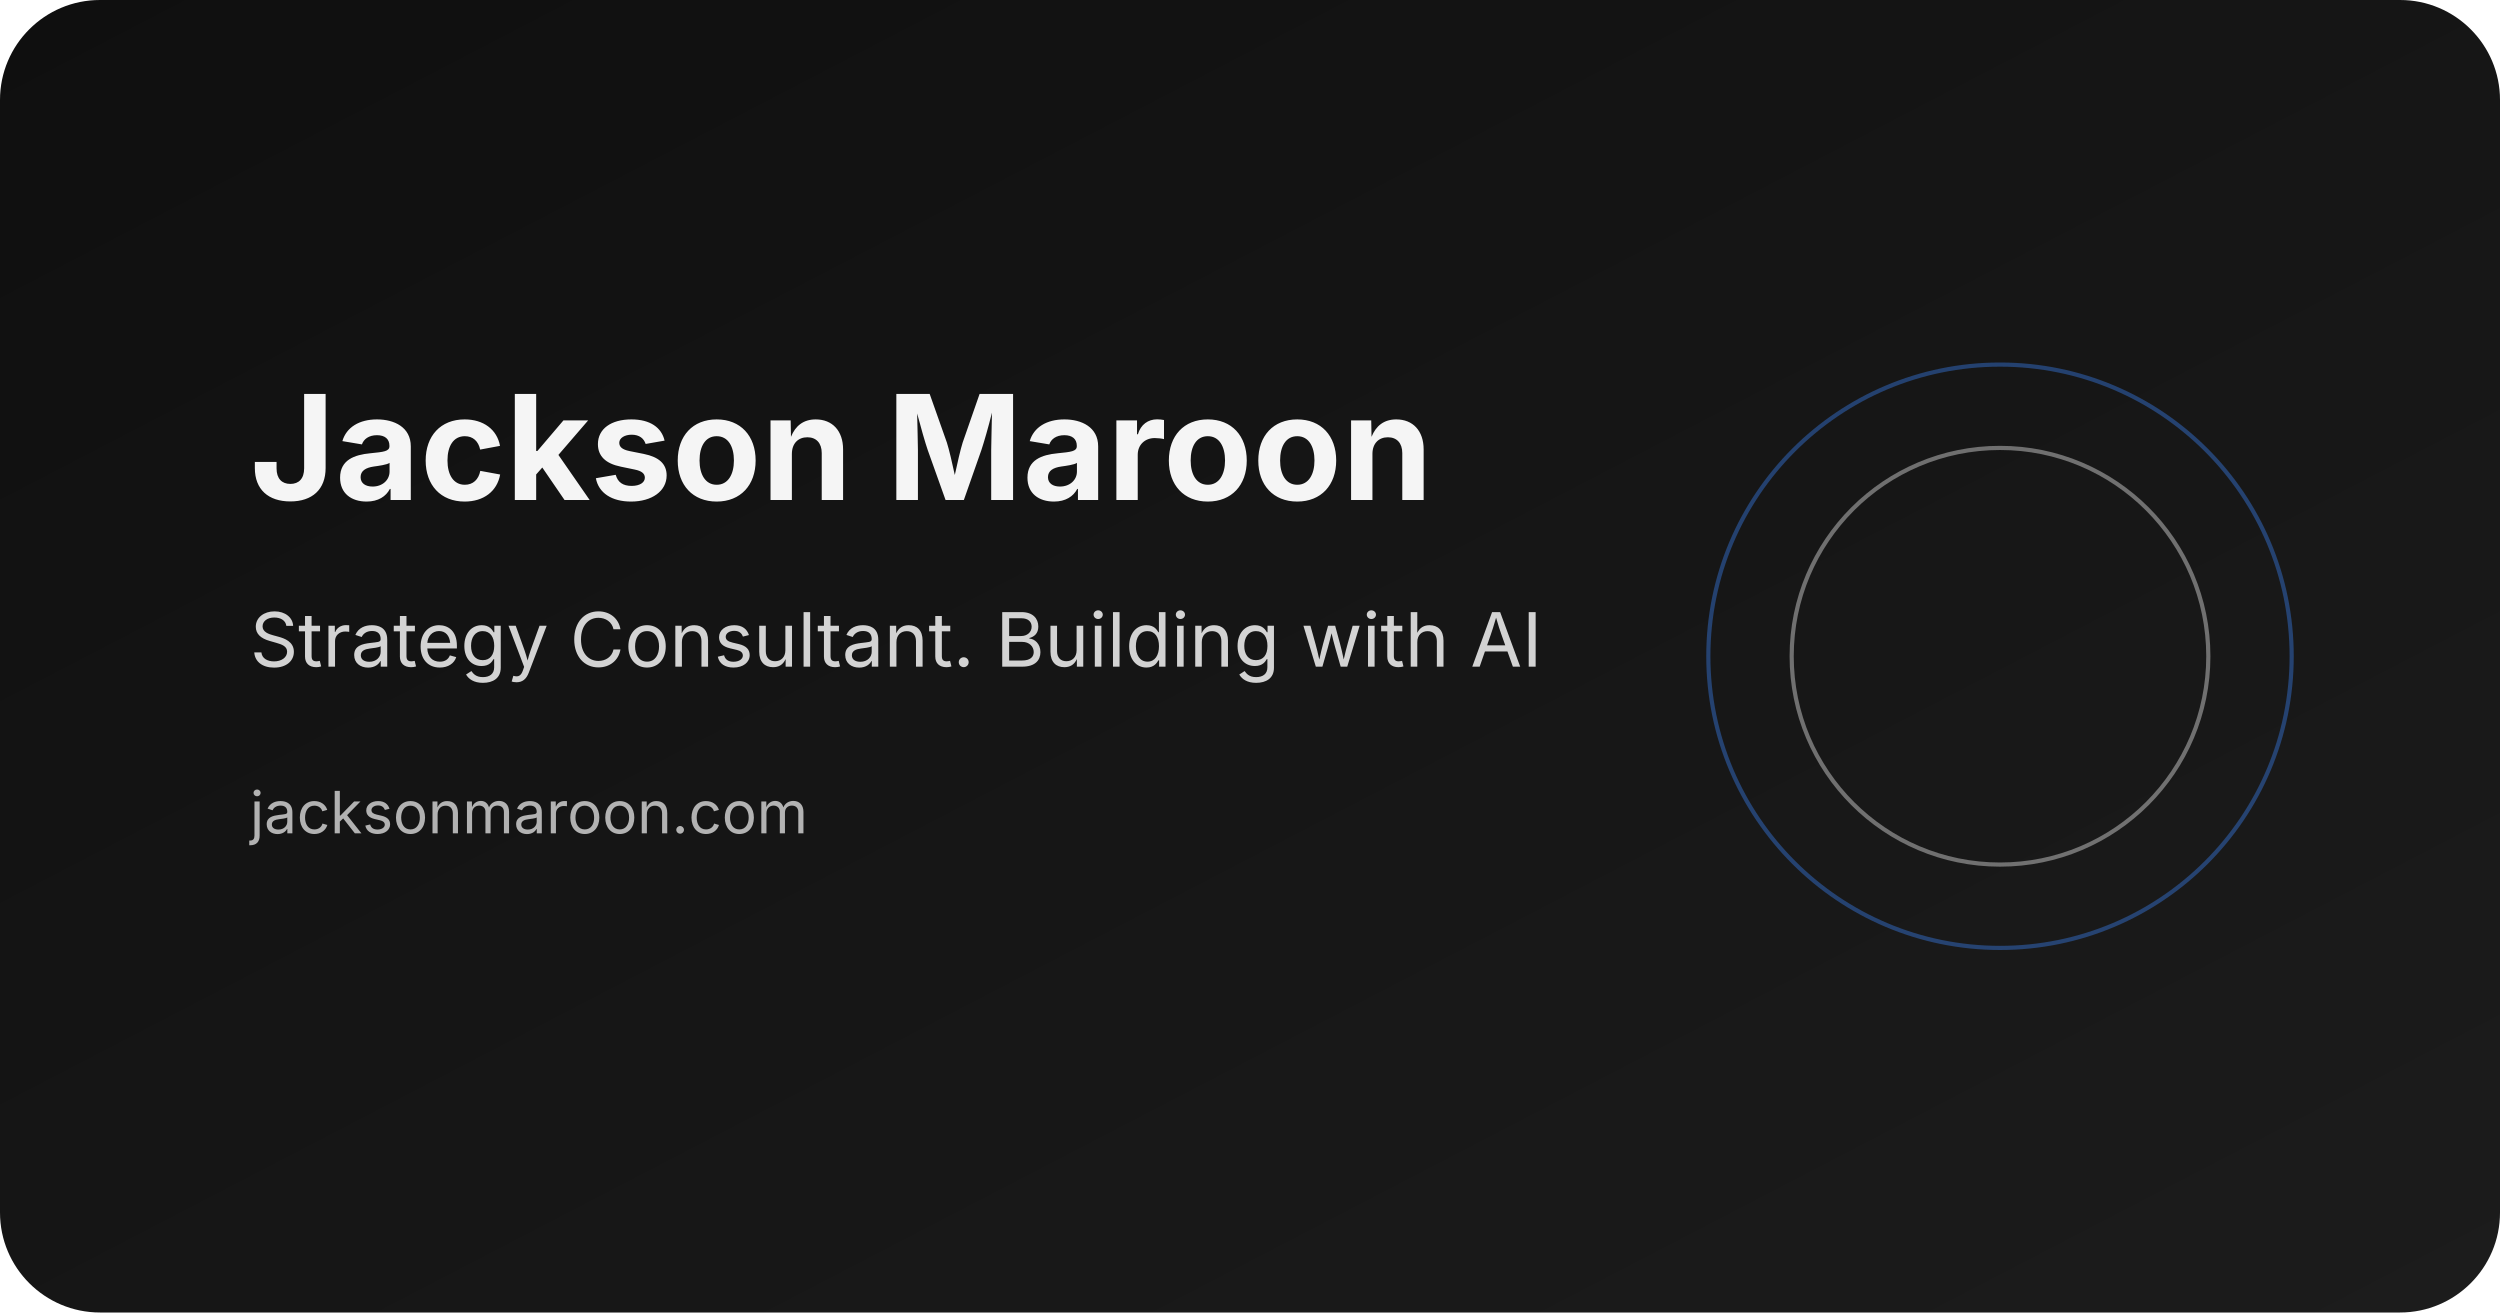
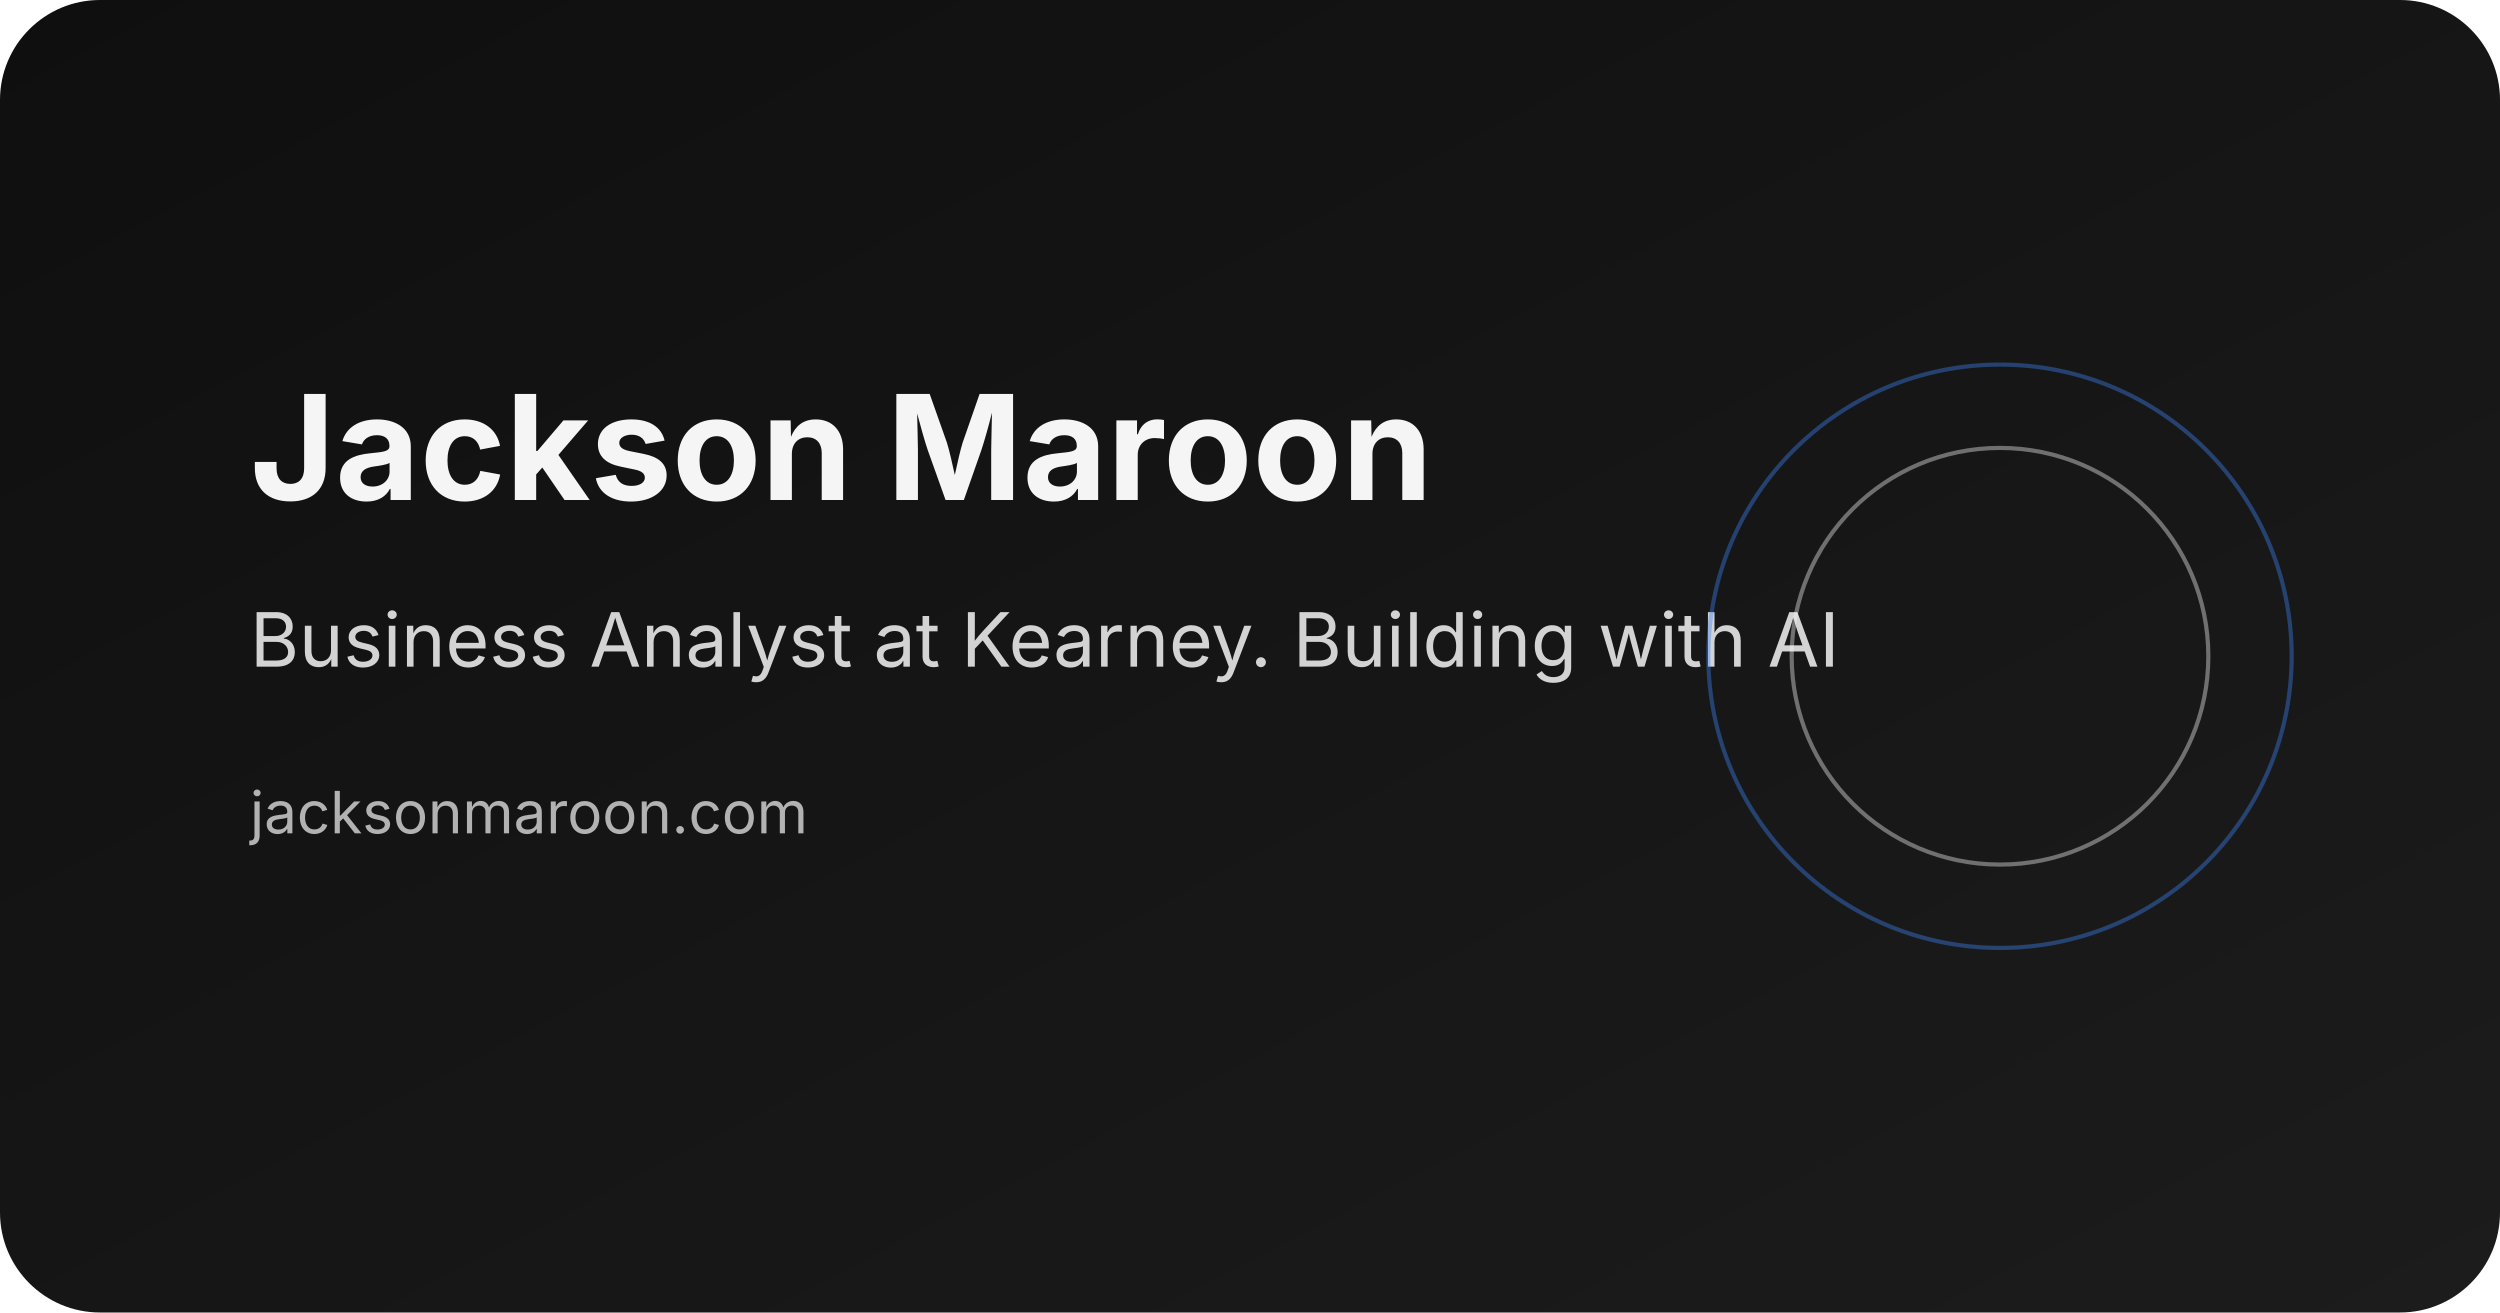
<svg xmlns="http://www.w3.org/2000/svg" width="1200" height="630" viewBox="0 0 1200 630" role="img" aria-labelledby="title desc">
  <defs>
    <linearGradient id="g" x1="0" y1="0" x2="1" y2="1">
      <stop offset="0" stop-color="#0f0f0f" />
      <stop offset="1" stop-color="#1c1c1c" />
    </linearGradient>
  </defs>
  <rect width="1200" height="630" fill="url(#g)" rx="48" />
  <g fill="#f5f5f5" font-family="'Inter', system-ui, -apple-system, BlinkMacSystemFont, 'Segoe UI', sans-serif">
    <text x="120" y="240" font-size="70" font-weight="700">Jackson Maroon</text>
-     <text x="120" y="320" font-size="36" opacity="0.85">Strategy Consultant. Building with AI</text>
+     <text x="120" y="320" font-size="36" opacity="0.85">Business Analyst at Kearney. Building with AI</text>
    <text x="120" y="400" font-size="28" opacity="0.7">jacksonmaroon.com</text>
  </g>
  <circle cx="960" cy="315" r="140" fill="none" stroke="#3b82f6" stroke-opacity="0.4" stroke-width="2" />
  <circle cx="960" cy="315" r="100" fill="none" stroke="#f5f5f5" stroke-opacity="0.4" stroke-width="2" />
</svg>
